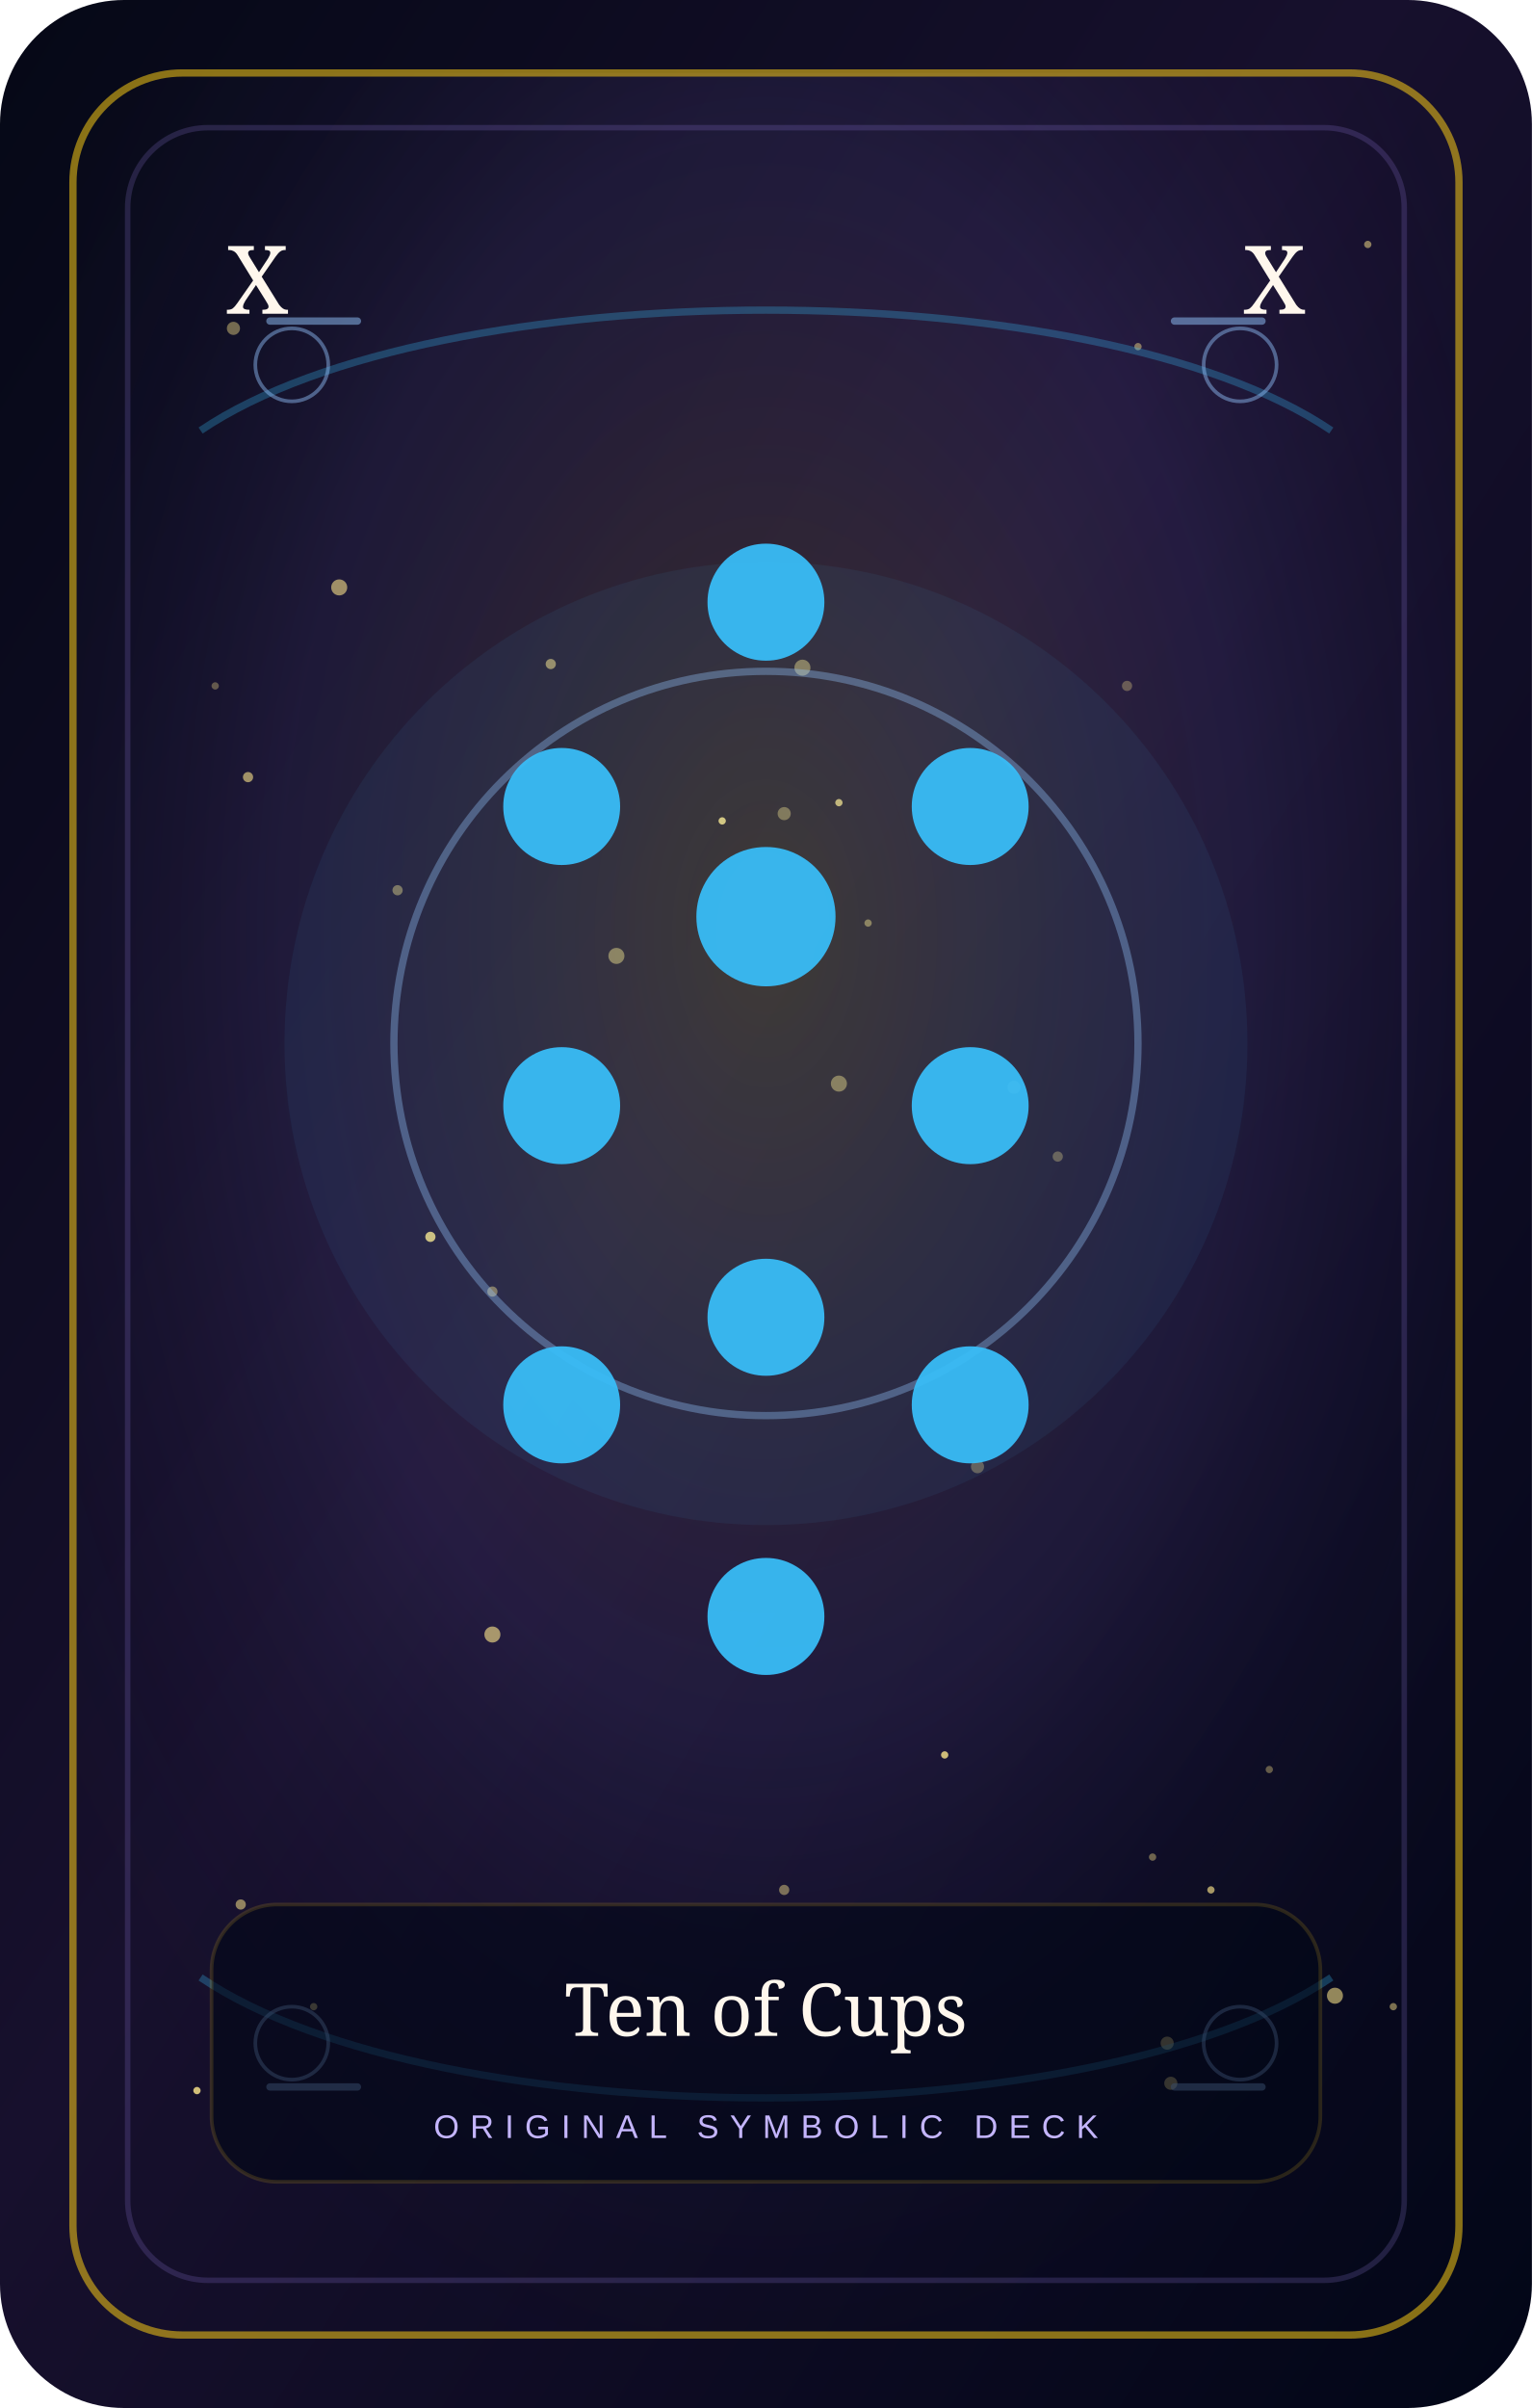
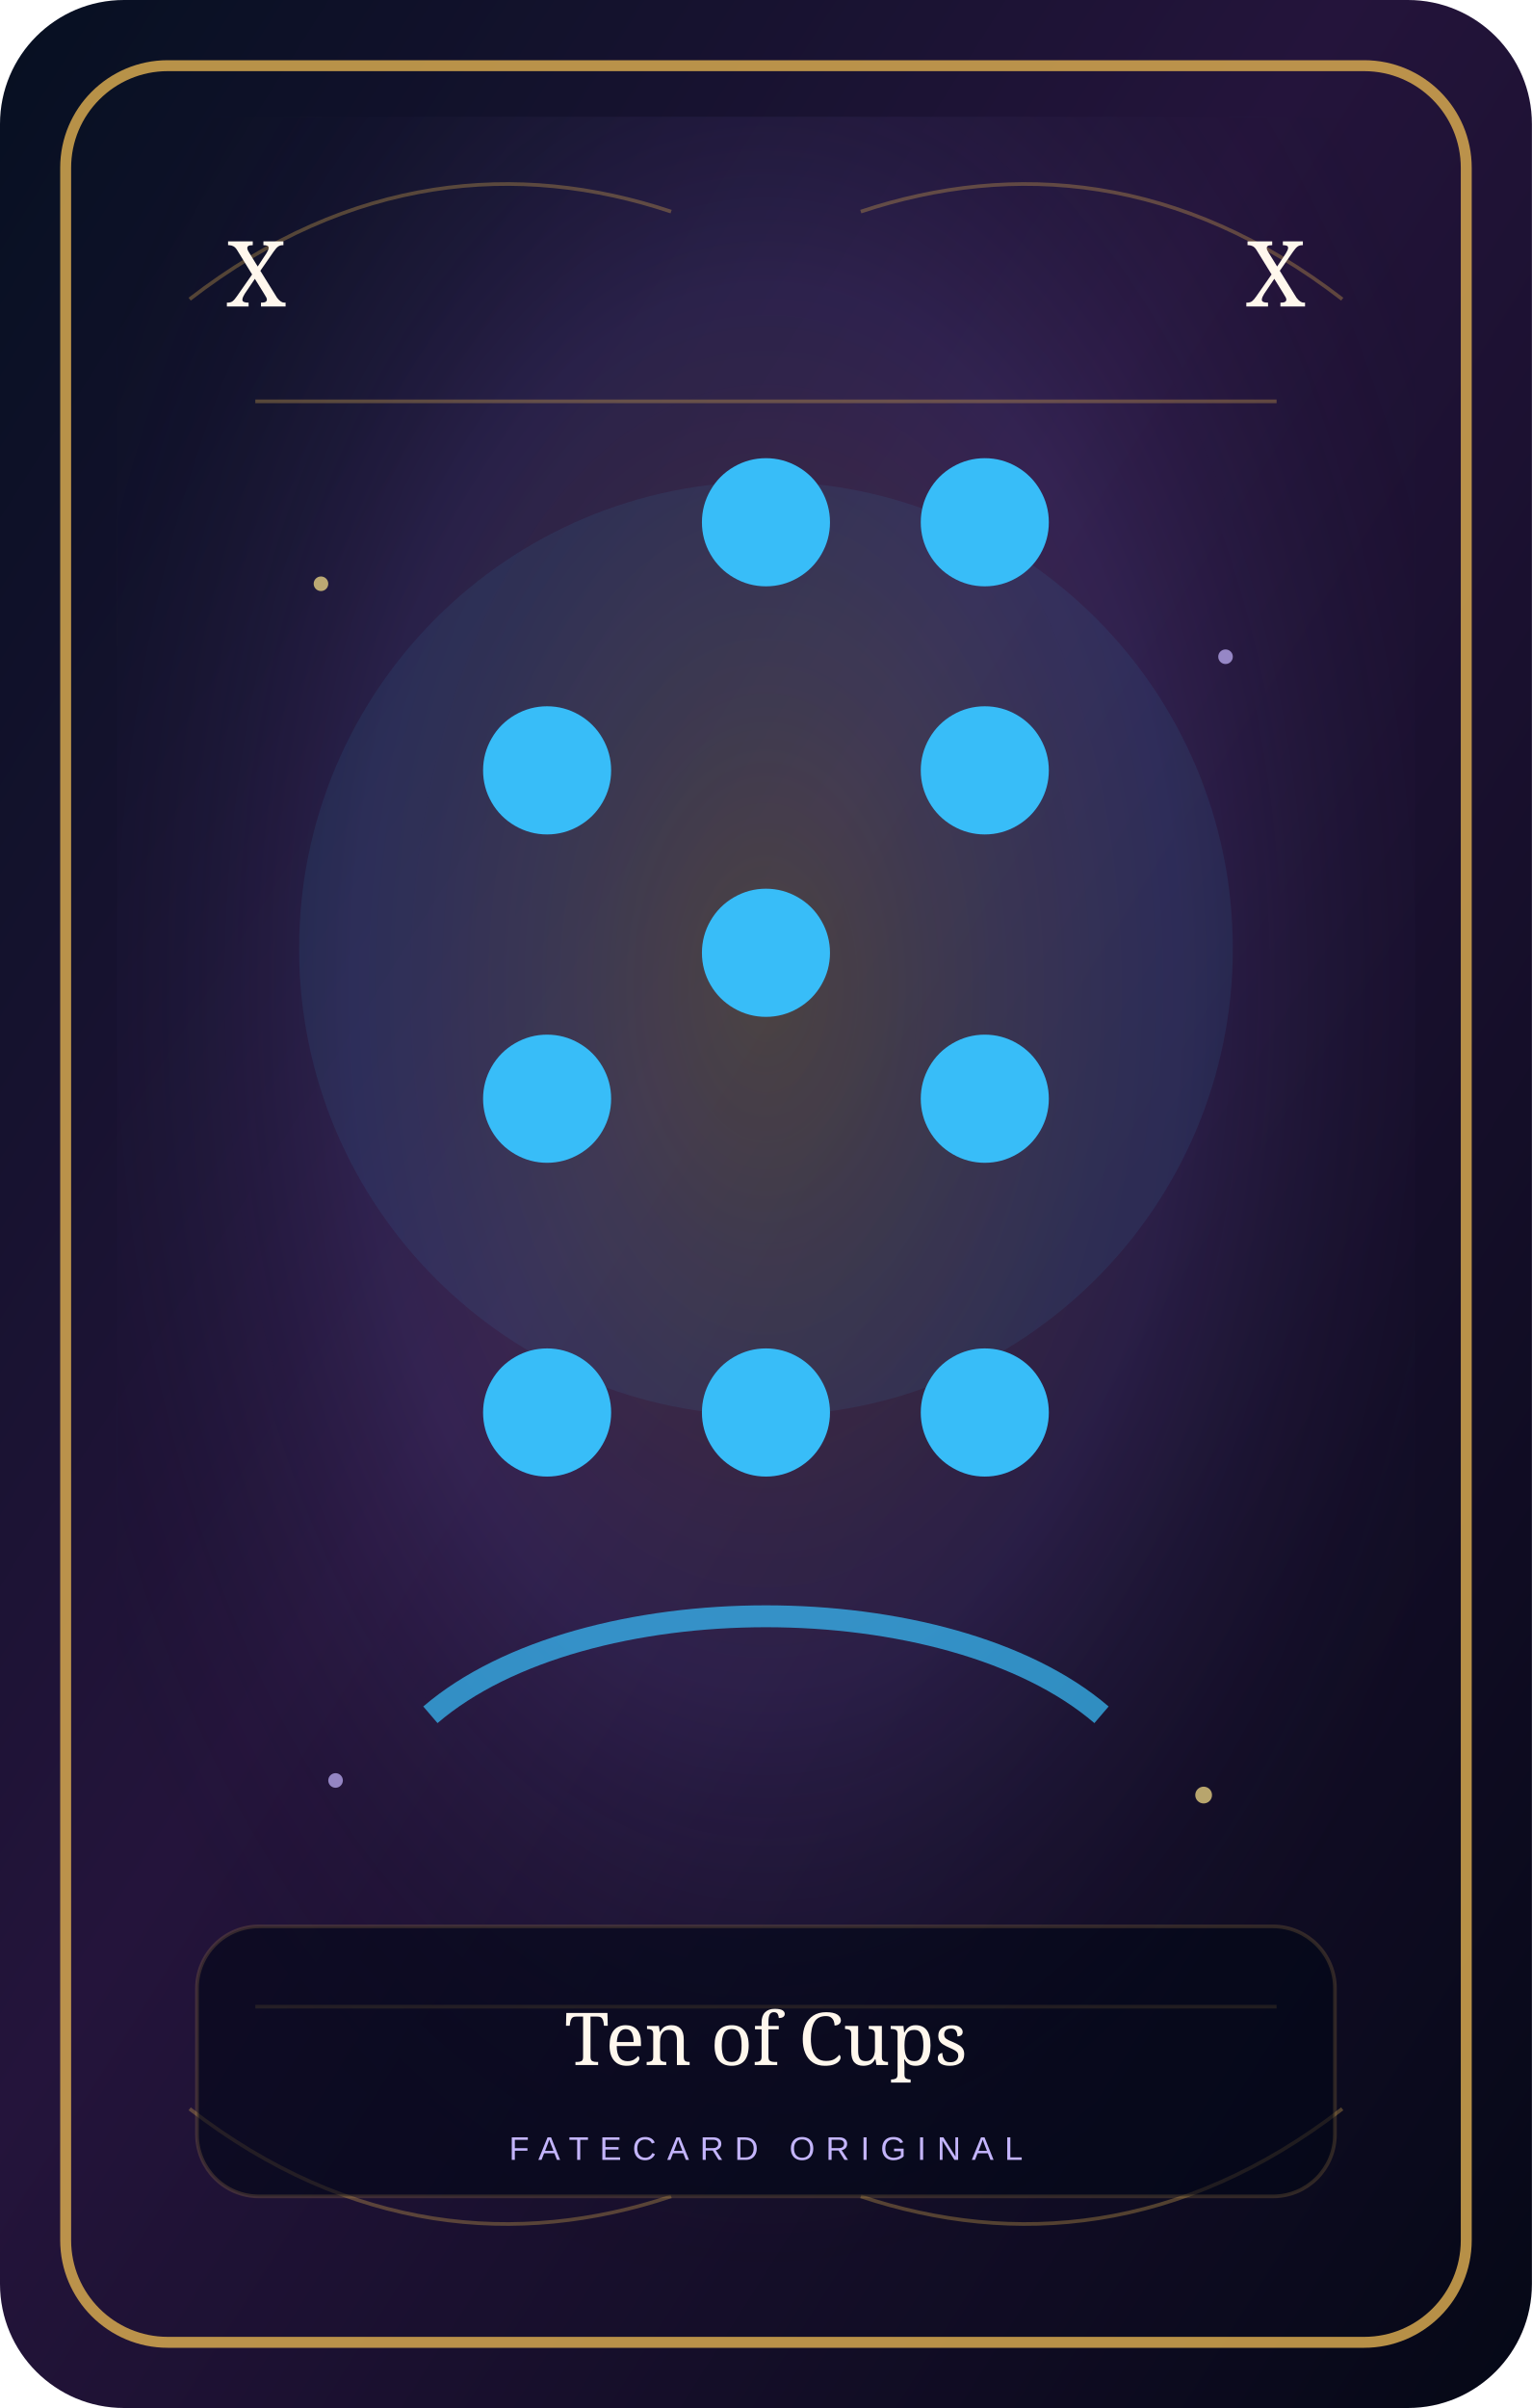
<svg xmlns="http://www.w3.org/2000/svg" width="420" height="660" viewBox="0 0 420 660" role="img" aria-label="Ten of Cups">
  <defs>
    <linearGradient id="bg" x1="0" y1="0" x2="1" y2="1">
-       <stop offset="0%" stop-color="#050816" />
-       <stop offset="45%" stop-color="#17102d" />
-       <stop offset="100%" stop-color="#020617" />
+       <stop offset="0%" stop-color="#061021" />
+       <stop offset="44%" stop-color="#24143b" />
+       <stop offset="100%" stop-color="#050816" />
    </linearGradient>
-     <radialGradient id="aura" cx="50%" cy="38%" r="68%">
-       <stop offset="0%" stop-color="#facc15" stop-opacity=".18" />
-       <stop offset="52%" stop-color="#a78bfa" stop-opacity=".10" />
-       <stop offset="100%" stop-color="#020617" stop-opacity="0" />
+     <radialGradient id="halo" cx="50%" cy="40%" r="62%">
+       <stop offset="0%" stop-color="#facc15" stop-opacity=".20" />
+       <stop offset="52%" stop-color="#a78bfa" stop-opacity=".12" />
+       <stop offset="100%" stop-color="#000" stop-opacity="0" />
    </radialGradient>
-     <filter id="glow" x="-30%" y="-30%" width="160%" height="160%">
-       <feDropShadow dx="0" dy="0" stdDeviation="6" flood-color="#38bdf8" flood-opacity=".42" />
+     <filter id="glow">
+       <feGaussianBlur stdDeviation="3" />
    </filter>
  </defs>
  <rect width="420" height="660" rx="34" fill="url(#bg)" />
-   <rect x="20" y="20" width="380" height="620" rx="30" fill="url(#aura)" stroke="#facc15" stroke-opacity=".54" stroke-width="2" />
-   <rect x="35" y="35" width="350" height="590" rx="22" fill="none" stroke="#a78bfa" stroke-opacity=".18" stroke-width="1.5" />
-   <circle cx="290" cy="317" r="1.4" fill="#fde68a" opacity="0.32" />
-   <circle cx="135" cy="448" r="2.2" fill="#fde68a" opacity="0.61" />
-   <circle cx="151" cy="182" r="1.4" fill="#fde68a" opacity="0.54" />
-   <circle cx="135" cy="354" r="1.4" fill="#fde68a" opacity="0.44" />
-   <circle cx="118" cy="339" r="1.4" fill="#fde68a" opacity="0.81" />
-   <circle cx="109" cy="244" r="1.4" fill="#fde68a" opacity="0.42" />
-   <circle cx="348" cy="485" r="1.0" fill="#fde68a" opacity="0.36" />
-   <circle cx="215" cy="223" r="1.8" fill="#fde68a" opacity="0.39" />
-   <circle cx="268" cy="402" r="1.8" fill="#fde68a" opacity="0.32" />
-   <circle cx="215" cy="518" r="1.4" fill="#fde68a" opacity="0.44" />
-   <circle cx="54" cy="573" r="1.0" fill="#fde68a" opacity="0.81" />
-   <circle cx="66" cy="522" r="1.4" fill="#fde68a" opacity="0.53" />
-   <circle cx="259" cy="481" r="1.0" fill="#fde68a" opacity="0.79" />
-   <circle cx="169" cy="262" r="2.2" fill="#fde68a" opacity="0.46" />
-   <circle cx="320" cy="560" r="1.8" fill="#fde68a" opacity="0.51" />
-   <circle cx="332" cy="518" r="1.0" fill="#fde68a" opacity="0.64" />
-   <circle cx="382" cy="550" r="1.0" fill="#fde68a" opacity="0.47" />
-   <circle cx="68" cy="213" r="1.4" fill="#fde68a" opacity="0.59" />
-   <circle cx="230" cy="297" r="2.2" fill="#fde68a" opacity="0.44" />
-   <circle cx="278" cy="298" r="1.8" fill="#fde68a" opacity="0.43" />
-   <circle cx="220" cy="183" r="2.2" fill="#fde68a" opacity="0.44" />
-   <circle cx="230" cy="220" r="1.0" fill="#fde68a" opacity="0.74" />
-   <circle cx="238" cy="253" r="1.0" fill="#fde68a" opacity="0.45" />
-   <circle cx="198" cy="225" r="1.0" fill="#fde68a" opacity="0.83" />
-   <circle cx="316" cy="509" r="1.0" fill="#fde68a" opacity="0.40" />
-   <circle cx="59" cy="188" r="1.0" fill="#fde68a" opacity="0.33" />
-   <circle cx="93" cy="161" r="2.2" fill="#fde68a" opacity="0.58" />
-   <circle cx="309" cy="188" r="1.4" fill="#fde68a" opacity="0.31" />
-   <circle cx="312" cy="95" r="1.0" fill="#fde68a" opacity="0.46" />
-   <circle cx="64" cy="90" r="1.8" fill="#fde68a" opacity="0.42" />
-   <circle cx="86" cy="550" r="1.0" fill="#fde68a" opacity="0.56" />
-   <circle cx="321" cy="571" r="1.8" fill="#fde68a" opacity="0.53" />
-   <circle cx="375" cy="67" r="1.0" fill="#fde68a" opacity="0.51" />
-   <circle cx="366" cy="547" r="2.2" fill="#fde68a" opacity="0.57" />
-   <path d="M55 118 C120 74 300 74 365 118" fill="none" stroke="#38bdf8" stroke-opacity=".28" stroke-width="2" />
-   <path d="M55 542 C120 586 300 586 365 542" fill="none" stroke="#38bdf8" stroke-opacity=".28" stroke-width="2" />
-   <path d="M74 88 L98 88 M322 88 L346 88 M74 572 L98 572 M322 572 L346 572" stroke="#93c5fd" stroke-opacity=".50" stroke-width="2" stroke-linecap="round" />
-   <circle cx="80" cy="100" r="10" fill="none" stroke="#93c5fd" stroke-opacity=".45" />
-   <circle cx="340" cy="100" r="10" fill="none" stroke="#93c5fd" stroke-opacity=".45" />
-   <circle cx="80" cy="560" r="10" fill="none" stroke="#93c5fd" stroke-opacity=".45" />
-   <circle cx="340" cy="560" r="10" fill="none" stroke="#93c5fd" stroke-opacity=".45" />
-   <circle cx="210" cy="286" r="132" fill="#38bdf8" opacity=".065" />
-   <circle cx="210" cy="286" r="102" fill="none" stroke="#93c5fd" stroke-opacity=".36" stroke-width="2" />
-   <text x="210" y="164" text-anchor="middle" dominant-baseline="middle" font-size="42" font-family="Georgia, serif" fill="#38bdf8" opacity=".94">●</text>
-   <text x="154" y="220" text-anchor="middle" dominant-baseline="middle" font-size="42" font-family="Georgia, serif" fill="#38bdf8" opacity=".94">●</text>
-   <text x="266" y="220" text-anchor="middle" dominant-baseline="middle" font-size="42" font-family="Georgia, serif" fill="#38bdf8" opacity=".94">●</text>
-   <text x="154" y="302" text-anchor="middle" dominant-baseline="middle" font-size="42" font-family="Georgia, serif" fill="#38bdf8" opacity=".94">●</text>
-   <text x="266" y="302" text-anchor="middle" dominant-baseline="middle" font-size="42" font-family="Georgia, serif" fill="#38bdf8" opacity=".94">●</text>
-   <text x="210" y="360" text-anchor="middle" dominant-baseline="middle" font-size="42" font-family="Georgia, serif" fill="#38bdf8" opacity=".94">●</text>
-   <text x="210" y="250" text-anchor="middle" dominant-baseline="middle" font-size="50" font-family="Georgia, serif" fill="#38bdf8" opacity=".94">●</text>
-   <text x="154" y="384" text-anchor="middle" dominant-baseline="middle" font-size="42" font-family="Georgia, serif" fill="#38bdf8" opacity=".94">●</text>
-   <text x="266" y="384" text-anchor="middle" dominant-baseline="middle" font-size="42" font-family="Georgia, serif" fill="#38bdf8" opacity=".94">●</text>
-   <text x="210" y="442" text-anchor="middle" dominant-baseline="middle" font-size="42" font-family="Georgia, serif" fill="#38bdf8" opacity=".94">●</text>
-   <text x="62" y="86" font-size="26" font-family="Georgia, serif" fill="#fff7ed">X</text>
-   <text x="358" y="86" text-anchor="end" font-size="26" font-family="Georgia, serif" fill="#fff7ed">X</text>
-   <rect x="58" y="522" width="304" height="76" rx="18" fill="#020617" opacity=".62" stroke="#facc15" stroke-opacity=".24" />
-   <text x="210" y="558" text-anchor="middle" font-size="20" font-family="Georgia, serif" fill="#fff7ed">Ten of Cups</text>
-   <text x="210" y="586" text-anchor="middle" font-size="9" font-family="Arial, sans-serif" letter-spacing="3" fill="#c4b5fd">ORIGINAL SYMBOLIC DECK</text>
+   <rect x="18" y="18" width="384" height="624" rx="28" fill="none" stroke="#d6a84f" stroke-width="3" stroke-opacity=".85" />
+   <rect x="32" y="32" width="356" height="596" rx="22" fill="url(#halo)" />
+   <g fill="none" stroke="#d6a84f" stroke-opacity=".34">
+     <path d="M52 82 C96 48,142 44,184 58" />
+     <path d="M236 58 C278 44,324 48,368 82" />
+     <path d="M52 578 C96 612,142 616,184 602" />
+     <path d="M236 602 C278 616,324 612,368 578" />
+     <path d="M70 110 H350 M70 550 H350" />
+   </g>
+   <text x="62" y="84" font-size="25" fill="#fff7ed" font-family="Georgia,serif">X</text>
+   <text x="358" y="84" text-anchor="end" font-size="25" fill="#fff7ed" font-family="Georgia,serif">X</text>
+   <g>
+     <circle cx="210" cy="260" r="128" fill="#38bdf8" opacity=".08" />
+     <text x="210" y="142" text-anchor="middle" dominant-baseline="middle" font-size="46" font-family="Georgia,serif" fill="#38bdf8">●</text>
+     <text x="150" y="210" text-anchor="middle" dominant-baseline="middle" font-size="46" font-family="Georgia,serif" fill="#38bdf8">●</text>
+     <text x="270" y="210" text-anchor="middle" dominant-baseline="middle" font-size="46" font-family="Georgia,serif" fill="#38bdf8">●</text>
+     <text x="150" y="300" text-anchor="middle" dominant-baseline="middle" font-size="46" font-family="Georgia,serif" fill="#38bdf8">●</text>
+     <text x="270" y="300" text-anchor="middle" dominant-baseline="middle" font-size="46" font-family="Georgia,serif" fill="#38bdf8">●</text>
+     <text x="210" y="386" text-anchor="middle" dominant-baseline="middle" font-size="46" font-family="Georgia,serif" fill="#38bdf8">●</text>
+     <text x="210" y="260" text-anchor="middle" dominant-baseline="middle" font-size="46" font-family="Georgia,serif" fill="#38bdf8">●</text>
+     <text x="150" y="386" text-anchor="middle" dominant-baseline="middle" font-size="46" font-family="Georgia,serif" fill="#38bdf8">●</text>
+     <text x="270" y="142" text-anchor="middle" dominant-baseline="middle" font-size="46" font-family="Georgia,serif" fill="#38bdf8">●</text>
+     <text x="270" y="386" text-anchor="middle" dominant-baseline="middle" font-size="46" font-family="Georgia,serif" fill="#38bdf8">●</text>
+     <path d="M118 470 C160 434,260 434,302 470" stroke="#38bdf8" stroke-width="6" fill="none" opacity=".72" />
+   </g>
+   <g opacity=".7">
+     <circle cx="88" cy="160" r="2" fill="#fde68a" />
+     <circle cx="336" cy="180" r="2" fill="#c4b5fd" />
+     <circle cx="330" cy="492" r="2.3" fill="#fde68a" />
+     <circle cx="92" cy="488" r="2" fill="#c4b5fd" />
+   </g>
+   <rect x="54" y="528" width="312" height="74" rx="17" fill="#020617" opacity=".62" stroke="#d6a84f" stroke-opacity=".30" />
+   <text x="210" y="566" text-anchor="middle" font-size="20" font-family="Georgia,serif" fill="#fff7ed">Ten of Cups</text>
+   <text x="210" y="592" text-anchor="middle" font-size="9" font-family="Arial,sans-serif" letter-spacing="3" fill="#c4b5fd">FATECARD ORIGINAL</text>
</svg>
